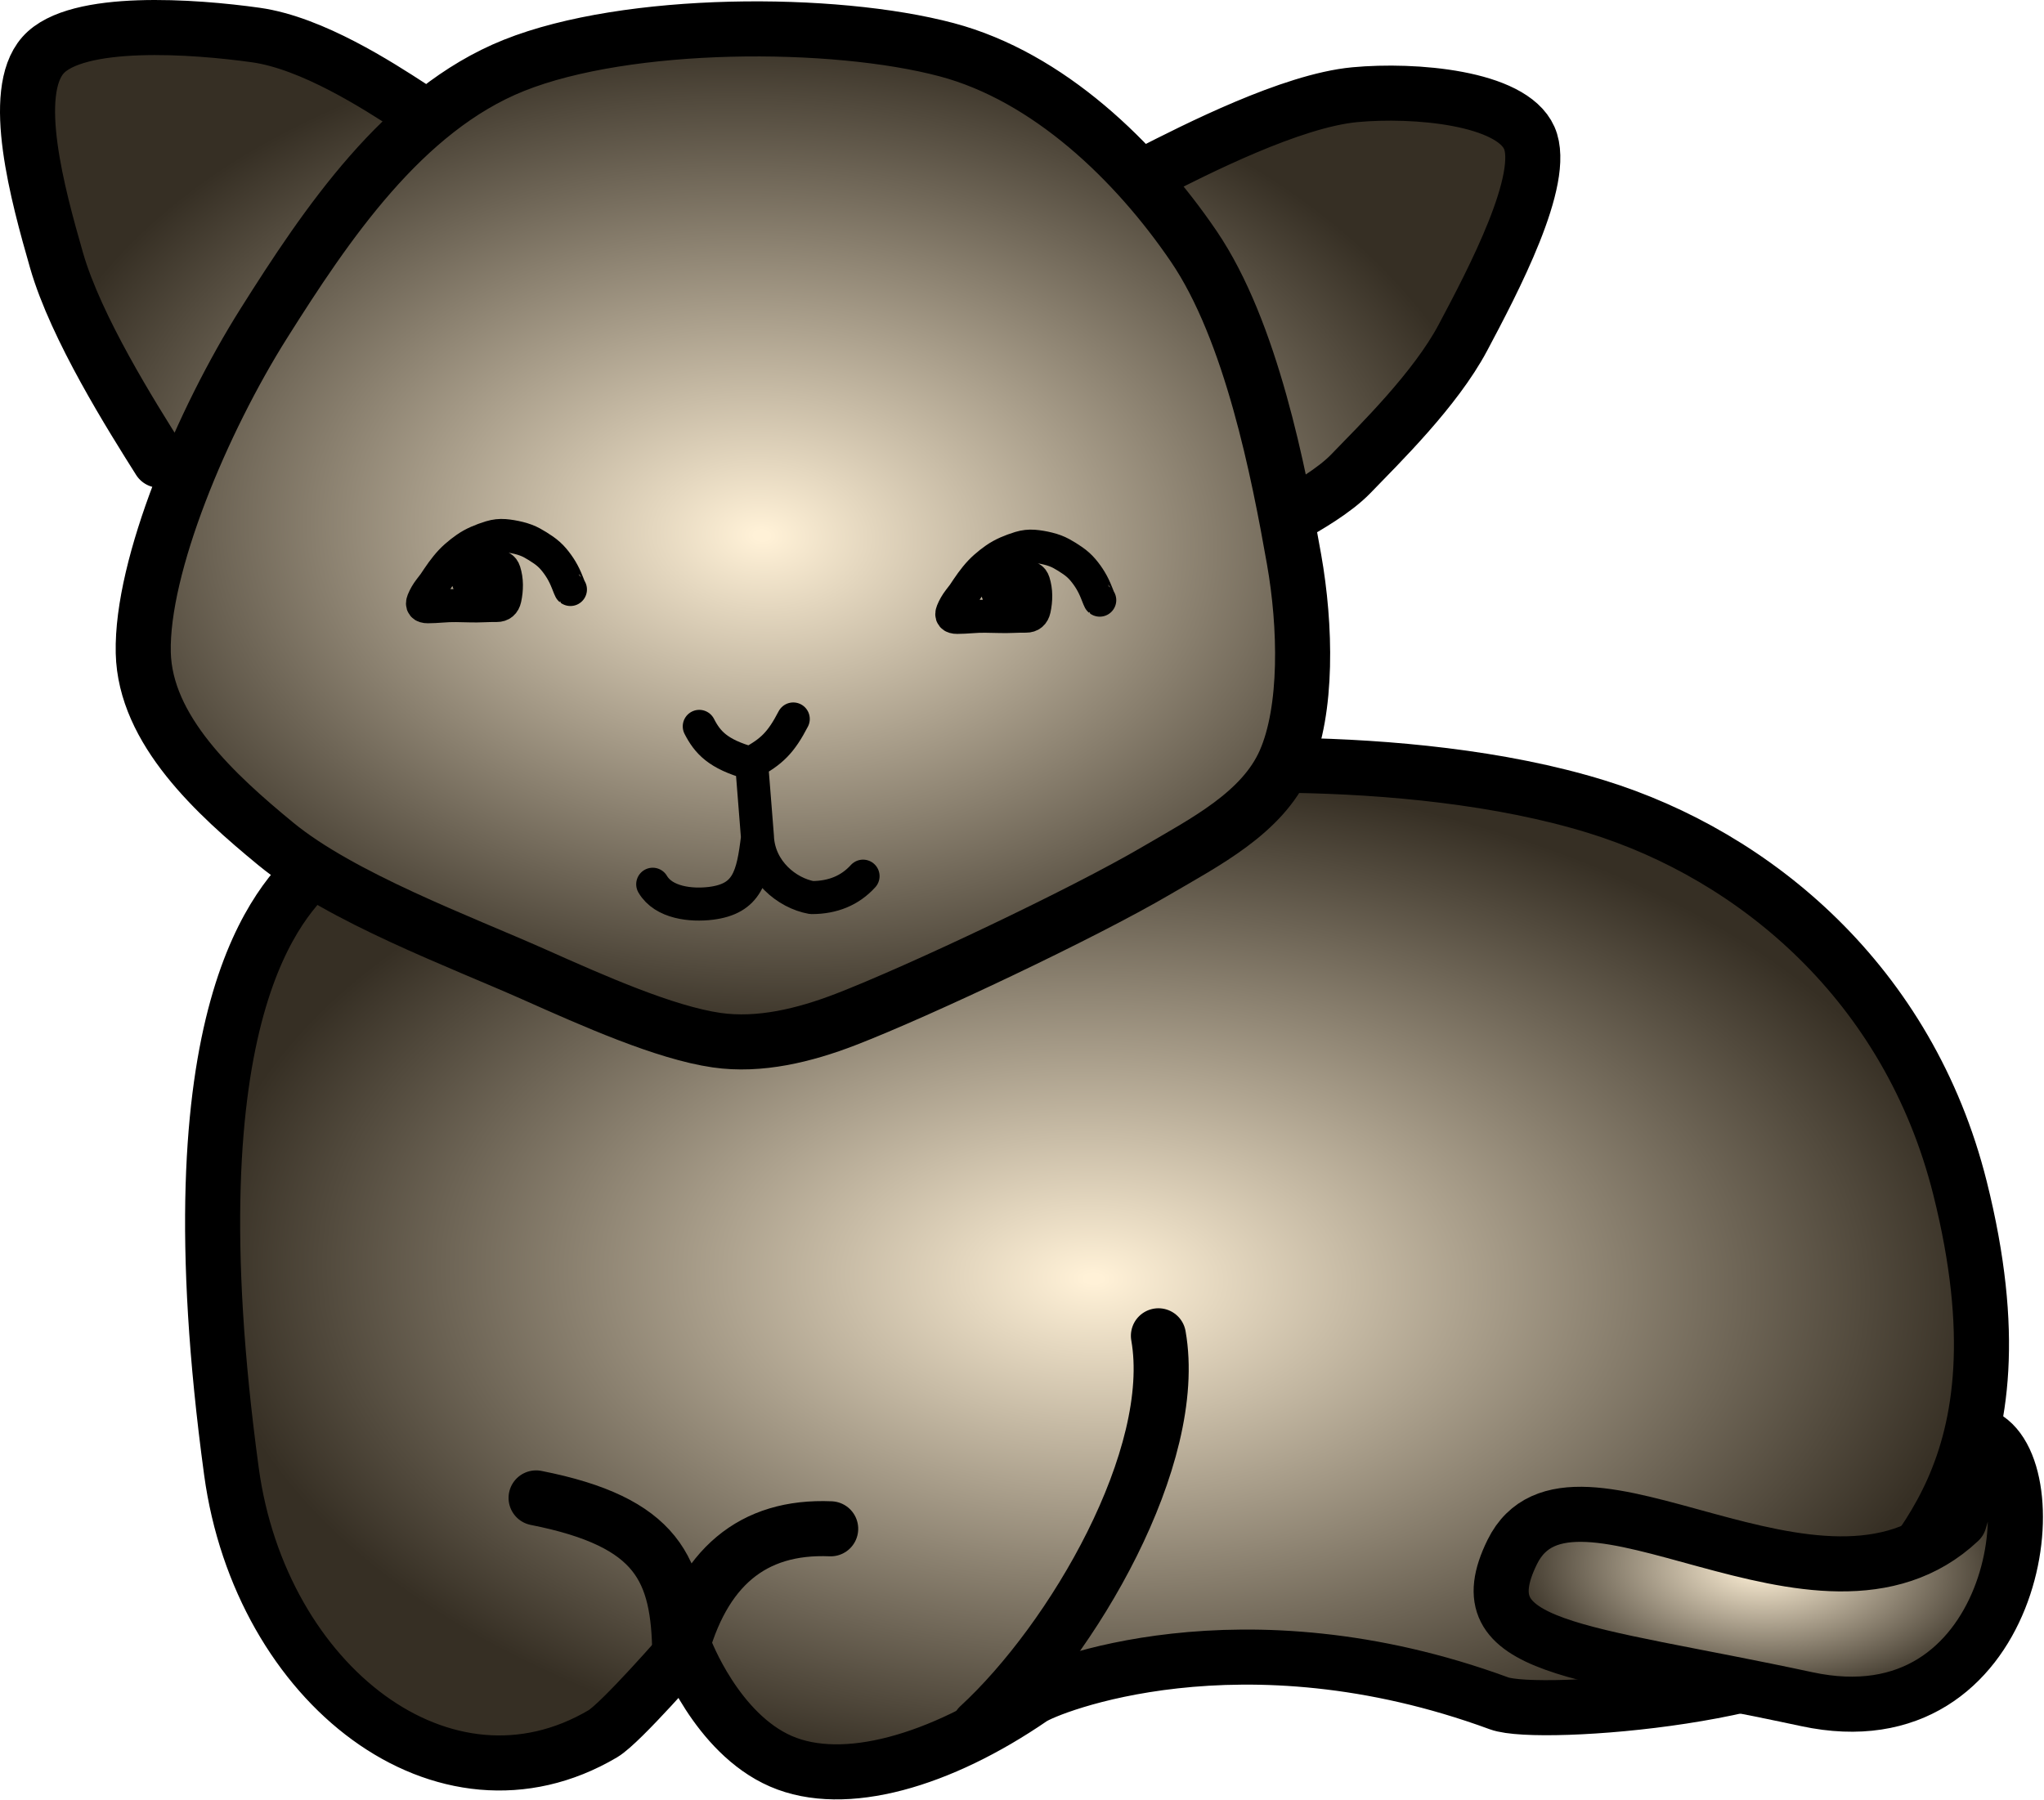
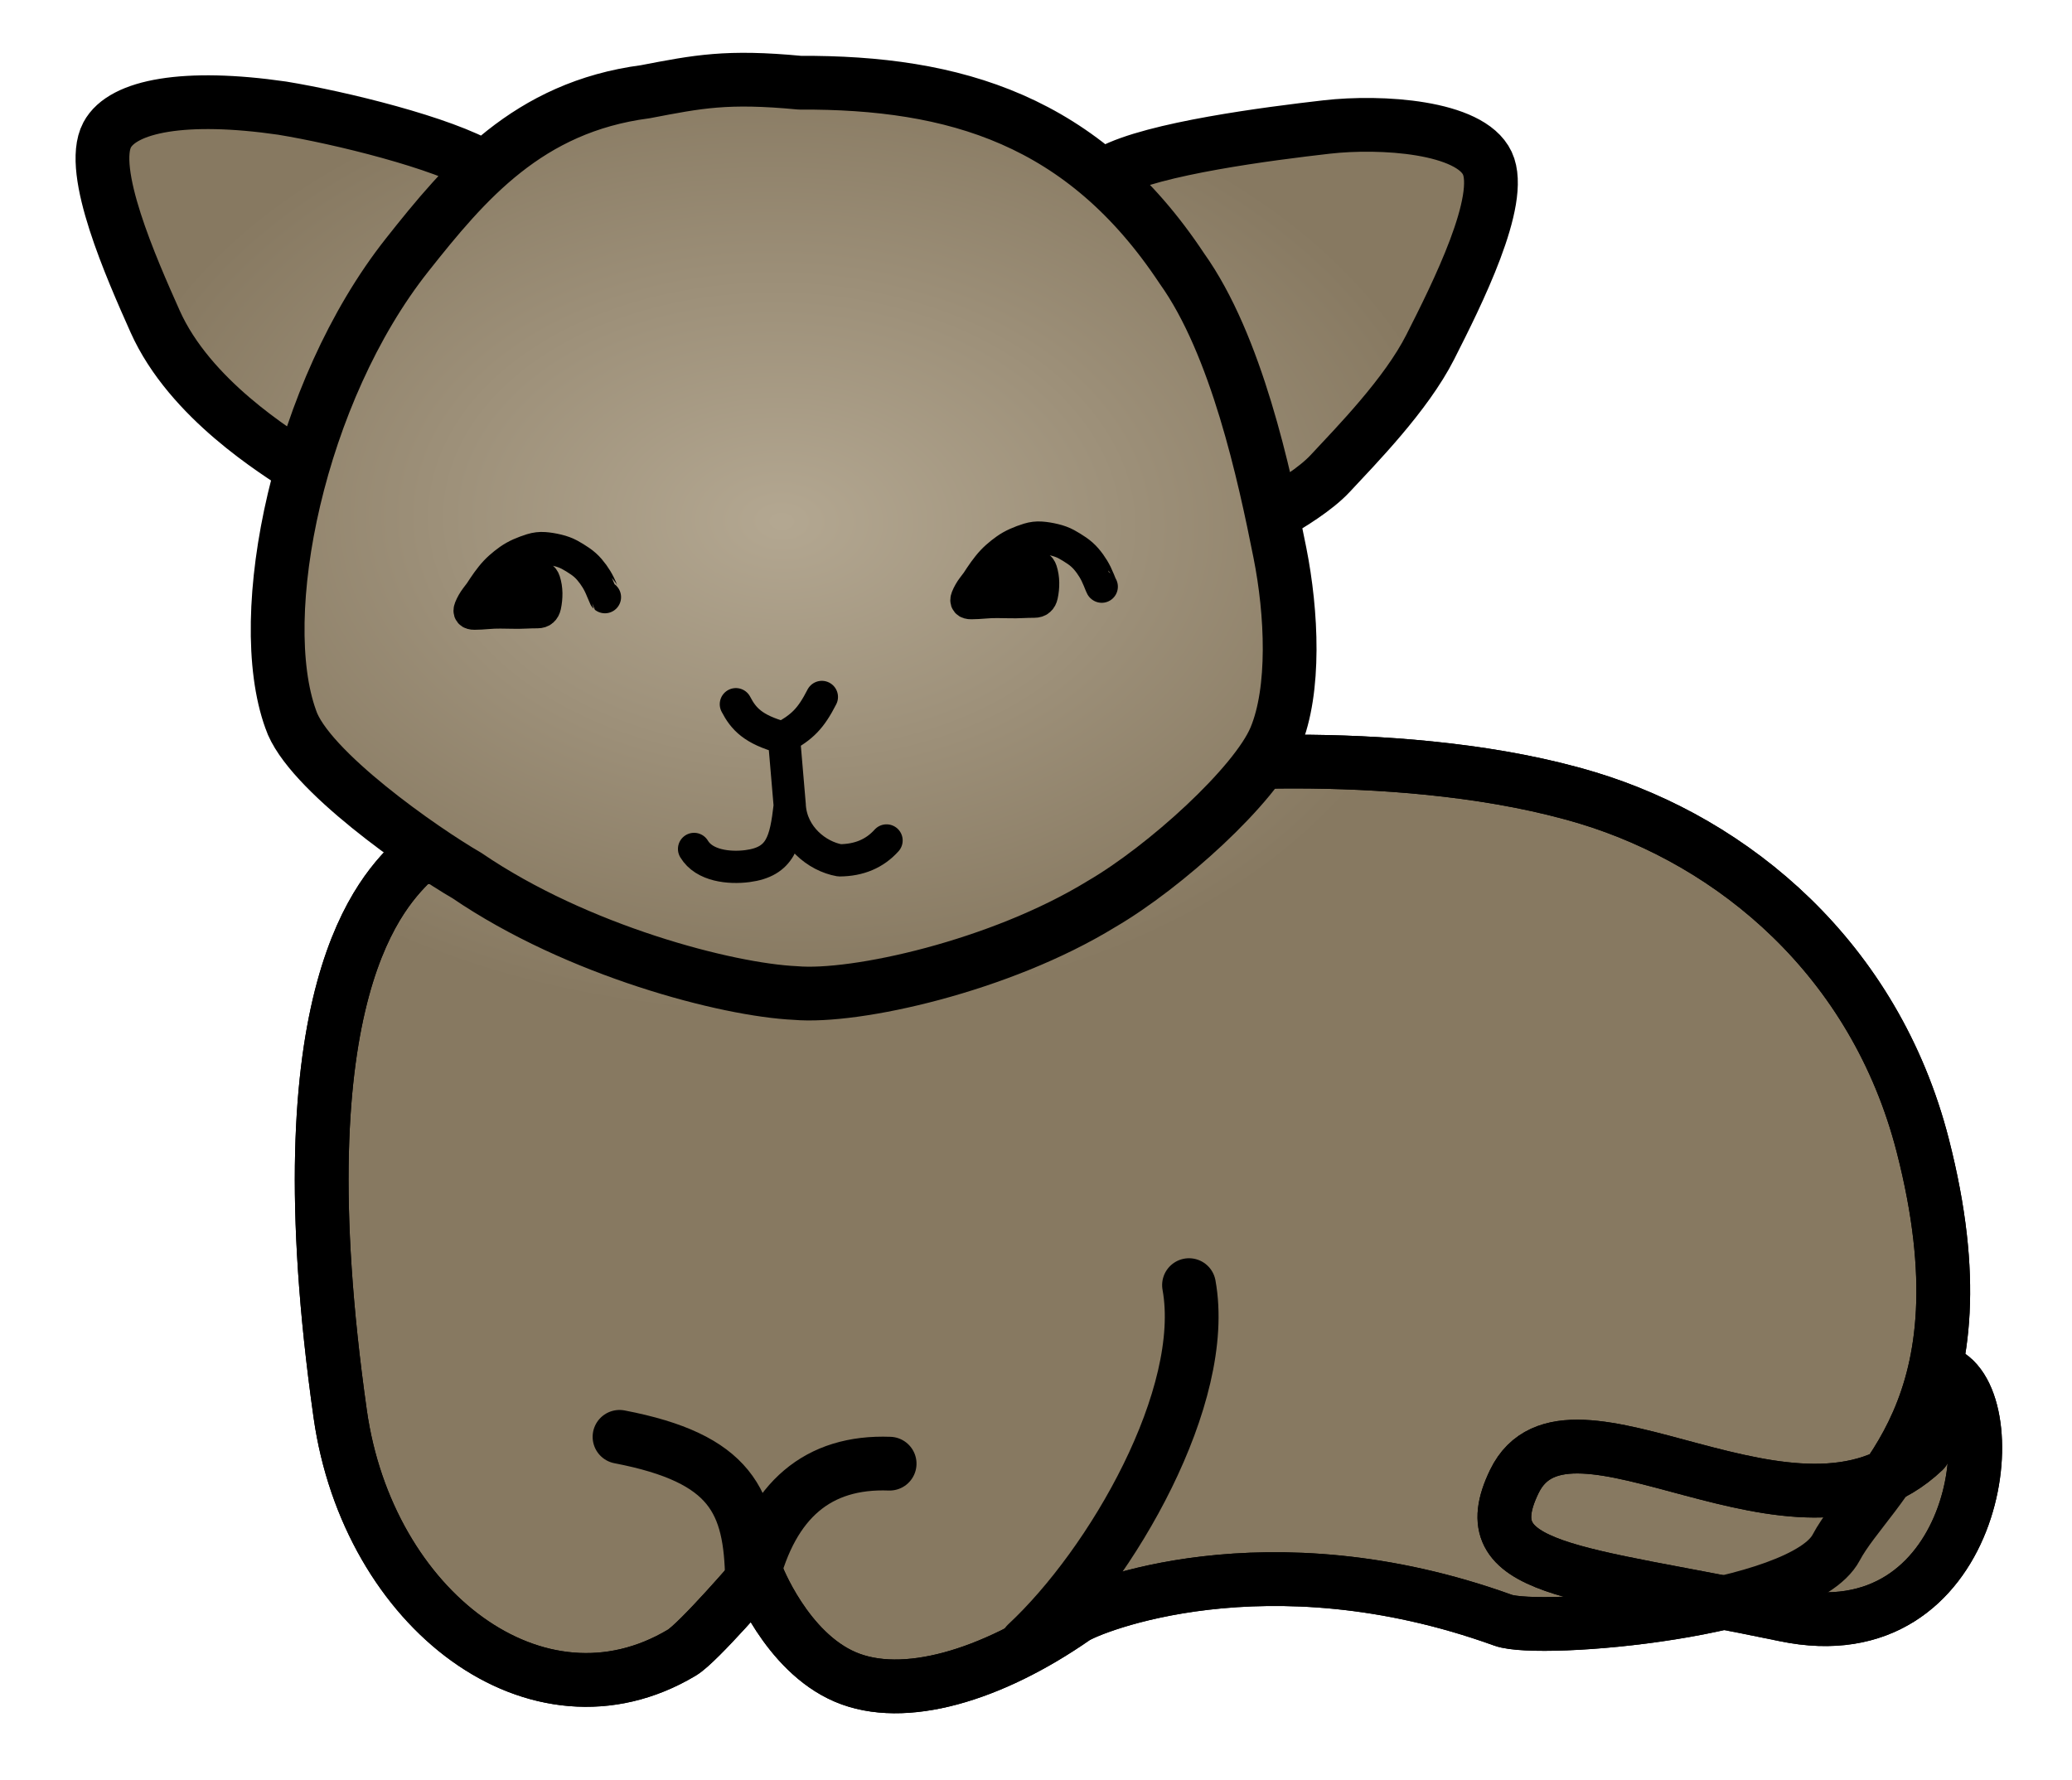
- <svg xmlns="http://www.w3.org/2000/svg" width="100%" height="100%" viewBox="0 0 1912 1684" version="1.1" xml:space="preserve" style="fill-rule:evenodd;clip-rule:evenodd;stroke-linecap:round;stroke-linejoin:round;">
-   <g transform="matrix(1,0,0,1,-70.56886,-31.52716)">
-     <g transform="matrix(2.448294,0.111004,-0.111004,2.448294,-60.03535,-322.7639)">
-       <g transform="matrix(0.999883,-0.015285,0.015285,0.999883,-33.85748,-7.593475)">
-         <path d="M222.31,477.66C208.77,491.2 167.17,533.81 196.49,709.76C210.03,790.95 281.86,843.14 341.2,805.67C347.99,801.38 371.6,772.46 371.6,772.46C371.6,772.46 384.51,804.19 409.49,814.14C434.01,823.91 470.27,812.13 504.41,787.16C510.54,782.68 583.22,750.61 682.77,783.8C698.38,789 807.26,777.12 820.74,750.14C834.14,723.36 883.8,691.81 852.71,581.88C830.82,504.43 770.71,457.41 709.69,440.54C635.49,420.03 536.38,430.45 526.29,433.81L222.31,477.66Z" style="fill:url(#_Radial1);stroke:black;stroke-width:21.02px;" />
-         <path d="M484.66,798.52C519.57,764.41 558.11,693.37 548.6,647.45M425.77,724.85C395.94,724.48 377.23,741.1 369.66,774.7C368.33,742.1 359.88,724.25 313.03,716.44" style="fill:none;stroke:black;stroke-width:21.02px;" />
-         <path d="M856.27,708.89C804.79,760.37 707.4,679.04 686.06,725.91C668.7,764.03 711.69,762.44 800.1,778.68C880.51,793.45 891.14,689.73 864.78,676.55L856.27,708.89Z" style="fill:url(#_Radial2);stroke:black;stroke-width:21.02px;" />
-       </g>
-       <g transform="matrix(1,-0,0,1,0,0.000031)">
-         <path d="M256.84,158.06C215.26,176.93 187.9,222.23 166.04,260.62C144.18,299.02 123.45,355.35 125.69,388.41C127.69,417.94 155.82,441.28 179.49,459.03C205.28,478.37 251.8,493.22 280.38,504.43C303.32,513.43 331.11,524.33 351,526.29C367.52,527.92 384.56,522.87 399.76,516.2C427.23,504.15 488.6,471.65 515.78,453.99C533.74,442.33 555.1,430.23 562.86,410.27C570.71,390.1 568.5,358.08 562.86,332.93C555.58,300.42 542.69,246.61 519.15,215.23C495.61,183.84 460.84,153.15 421.62,144.6C377.91,135.08 299.44,138.72 256.84,158.06ZM500.65,188.32C518.4,178.23 553.9,158.06 578,154.69C600.64,151.53 637.69,153.01 645.25,168.14C652.82,183.28 633.77,223.63 623.4,245.49C613.79,265.75 593.41,287.53 583.04,299.3C576.96,306.2 566.44,312.81 561.18,316.11M128.52,314.76C117.16,298.43 94.43,265.76 85.86,240.36C77.5,215.55 65.11,177.22 77.13,162.31C89.15,147.41 134.44,148.71 157.98,150.94C179.64,153 205.45,168.14 218.36,175.71" style="fill:url(#_Radial3);stroke:black;stroke-width:21.02px;" />
-       </g>
-       <g transform="matrix(0.840044,-0.038087,0.038087,0.840044,552.7355,476.6075)">
-         <path d="M-68.43,-151.6L-68.52,-151.66C-68.58,-151.7 -69.02,-152.76 -69.84,-154.85C-70.66,-156.94 -71.57,-158.82 -72.57,-160.49C-73.57,-162.17 -74.73,-163.78 -76.04,-165.34C-77.36,-166.9 -78.9,-168.29 -80.66,-169.51C-82.42,-170.73 -84.15,-171.81 -85.86,-172.74C-87.56,-173.67 -89.56,-174.43 -91.85,-174.99C-94.15,-175.56 -96.33,-175.92 -98.39,-176.08C-100.45,-176.24 -102.52,-176.01 -104.6,-175.38C-106.68,-174.75 -108.66,-174.02 -110.54,-173.2C-112.42,-172.37 -114.16,-171.4 -115.78,-170.28C-117.39,-169.15 -118.95,-167.93 -120.45,-166.6C-121.95,-165.28 -123.37,-163.77 -124.73,-162.1C-126.08,-160.42 -127.35,-158.69 -128.53,-156.92L-130.31,-154.25L-132.26,-151.71C-133.56,-150.02 -134.57,-148.27 -135.3,-146.46C-136.03,-144.65 -135.33,-143.76 -133.2,-143.78C-131.08,-143.8 -128.93,-143.9 -126.76,-144.07C-124.58,-144.25 -122.43,-144.33 -120.29,-144.3C-118.16,-144.28 -116.08,-144.23 -114.05,-144.18C-112.03,-144.12 -109.99,-144.13 -107.93,-144.22C-105.87,-144.31 -103.85,-144.35 -101.85,-144.34C-99.85,-144.33 -98.62,-145.37 -98.15,-147.47C-97.69,-149.55 -97.47,-151.63 -97.49,-153.71L-114.69,-154.96L-107.62,-158.59C-105.92,-159.67 -104.11,-160.62 -102.21,-161.42C-100.3,-162.23 -99.04,-161.68 -98.43,-159.76C-97.83,-157.85 -97.51,-155.85 -97.49,-153.75L-97.49,-153.71M-308.68,-156.44L-308.77,-156.49C-308.83,-156.53 -309.27,-157.6 -310.09,-159.69C-310.91,-161.78 -311.82,-163.66 -312.82,-165.33C-313.82,-167 -314.98,-168.62 -316.29,-170.18C-317.61,-171.74 -319.15,-173.13 -320.91,-174.35C-322.67,-175.57 -324.4,-176.64 -326.11,-177.58C-327.81,-178.51 -329.81,-179.26 -332.1,-179.83C-334.4,-180.39 -336.58,-180.76 -338.64,-180.92C-340.7,-181.08 -342.77,-180.85 -344.85,-180.22C-346.93,-179.59 -348.91,-178.86 -350.79,-178.03C-352.67,-177.21 -354.41,-176.24 -356.03,-175.11C-357.64,-173.99 -359.2,-172.77 -360.7,-171.44C-362.2,-170.11 -363.62,-168.61 -364.98,-166.93C-366.33,-165.25 -367.6,-163.53 -368.78,-161.75L-370.56,-159.09L-372.51,-156.55C-373.81,-154.86 -374.82,-153.11 -375.55,-151.3C-376.27,-149.49 -375.58,-148.6 -373.45,-148.61C-371.33,-148.63 -369.18,-148.73 -367,-148.91C-364.83,-149.09 -362.68,-149.16 -360.54,-149.14C-358.41,-149.11 -356.33,-149.07 -354.3,-149.01C-352.27,-148.95 -350.23,-148.97 -348.18,-149.06C-346.12,-149.15 -344.1,-149.19 -342.1,-149.18C-340.1,-149.17 -338.87,-150.21 -338.4,-152.3C-337.94,-154.39 -337.72,-156.47 -337.74,-158.55L-354.94,-159.8L-347.87,-163.43C-346.17,-164.51 -344.36,-165.45 -342.45,-166.26C-340.54,-167.07 -339.29,-166.51 -338.68,-164.6C-338.08,-162.69 -337.76,-160.68 -337.74,-158.59L-337.74,-158.55M-250.2,-94.3C-246.48,-87.07 -241.79,-81.72 -227.03,-77.6C-217.28,-82.79 -213.06,-87.03 -207.54,-97.66M-271.33,-22.63C-266.35,-14.16 -253.88,-12.86 -244.95,-13.96C-228.33,-16.03 -225.93,-26.02 -223.77,-43.85L-226.09,-73.14M-223.77,-43.48C-222.75,-28.6 -210.42,-18.6 -199.2,-16.58C-189.53,-16.58 -181.75,-19.82 -175.86,-26.3" style="fill:none;stroke:black;stroke-width:15px;" />
-       </g>
+ <svg xmlns="http://www.w3.org/2000/svg" width="2048" height="1758.89" viewBox="0 0 963.39 827.4" preserveAspectRatio="xMidYMid meet">
+   <defs>
+     <radialGradient gradientUnits="userSpaceOnUse" gradientTransform="matrix(269.8118, -2.245079, 1.507431, 181.1618, 398.4856, 352.9903)" spreadMethod="pad" id="gradient_1" cx="0" cy="0" r="1">
+       <stop offset="0.72%" stop-color="#B3A791" stop-opacity="1" />
+       <stop offset="100%" stop-color="#877961" stop-opacity="1" />
+     </radialGradient>
+     <radialGradient gradientUnits="userSpaceOnUse" gradientTransform="matrix(269.8118, -2.245079, 1.507431, 181.1618, 398.6519, 352.8423)" spreadMethod="pad" id="gradient_2" cx="0" cy="0" r="1">
+       <stop offset="0.72%" stop-color="#B3A791" stop-opacity="1" />
+       <stop offset="100%" stop-color="#877961" stop-opacity="1" />
+     </radialGradient>
+     <radialGradient gradientUnits="userSpaceOnUse" gradientTransform="matrix(269.8118, -2.245079, 1.507431, 181.1618, 397.6641, 352.9706)" spreadMethod="pad" id="gradient_3" cx="0" cy="0" r="1">
+       <stop offset="0.72%" stop-color="#B3A791" stop-opacity="1" />
+       <stop offset="100%" stop-color="#877961" stop-opacity="1" />
+     </radialGradient>
+   </defs>
+   <g transform="matrix(1.187818, 0.05715672, -0.05715672, 1.187818, -68.28705, -167.4631)">
+     <g transform="matrix(0.9998826, -0.01528546, 0.01528546, 0.9998826, -33.85748, -7.593475)">
+       <path d="M269.24,477.16 C256.63,489.98 217.91,530.3 246.82,695.24 C260.15,771.35 327.99,819.78 383.4,784.14 C389.75,780.06 411.68,752.73 411.68,752.73 C411.68,752.73 424.05,782.42 447.58,791.56 C470.67,800.54 504.62,789.2 536.47,765.49 C542.19,761.24 610.16,730.57 703.87,760.94 C718.57,765.71 820.68,753.7 833.13,728.27 C845.49,703.03 891.86,673.02 861.82,570.07 C840.66,497.54 783.87,453.87 726.46,438.51 C656.65,419.84 563.7,430.39 554.24,433.63 L269.24,477.16 Z L269.24,477.16 Z" fill-rule="evenodd" style="fill:url(#gradient_1);stroke:#000000;stroke-linecap:round;stroke-linejoin:round;stroke-width:21.02;" />
+       <path transform="matrix(0.8405282, -0.02524223, 0.02524223, 0.8405282, 751.1705, 521.0259)" d="M-135.55,275.67 L-135.7,275.65 Q-135.84,275.62 -130.58,272.8 L-125.32,269.98 L-120.85,267.52 Q-116.38,265.06 -111.94,262.32 Q-107.51,259.58 -102.09,255.81 Q-96.68,252.04 -92.92,247.67 Q-89.16,243.31 -85.91,238.21 Q-82.67,233.12 -80.03,228.08 L-77.39,223.04 L-74.97,218.58 Q-72.55,214.11 -68.43,216.86 Q-64.32,219.6 -65.53,224.54 Q-66.74,229.48 -68.53,234.11 Q-70.32,238.74 -72.6,243.03 Q-74.88,247.33 -76.48,252.98 Q-78.09,258.63 -78.68,263.71 Q-79.28,268.8 -79.34,274.01 L-76.05,288.03 L-135.55,275.67 ZM-214.56,276.16 L-213.98,275.23 L-207.29,265.89 L-204.21,262.02 Q-201.14,258.15 -198.37,253.32 L-195.59,248.5 L-190.49,238.62 L-187.75,233.56 Q-185.02,228.49 -181.75,223.81 Q-178.47,219.14 -177,214.53 Q-175.53,209.93 -172.29,205.9 Q-169.05,201.86 -163.96,204.65 Q-158.87,207.43 -160.88,212.51 Q-162.9,217.59 -165.29,221.96 L-167.67,226.33 L-170.33,231.63 Q-172.99,236.94 -174.94,242.73 L-176.89,248.52 L-180.49,257.58 L-182.14,262.58 L-180.48,273.73 L-214.56,276.16 ZM-171.74,149.79 L-171.88,149.85 Q-172.01,149.91 -175.4,154.76 Q-178.8,159.62 -182.31,163.97 L-185.81,168.32 L-188.81,172.06 Q-191.81,175.8 -192.61,181.31 Q-193.4,186.82 -192.64,192.07 Q-191.88,197.33 -187.23,198.57 Q-182.58,199.81 -179.09,196.21 L-175.6,192.61 L-171.82,188.94 Q-168.04,185.27 -164.37,181.29 L-160.7,177.32 L-157.18,173.56 Q-153.65,169.81 -150.99,165.76 Q-148.34,161.72 -146.74,157.05 Q-145.15,152.37 -144.8,147.52 Q-144.45,142.67 -146.92,138.42 Q-149.39,134.16 -152.81,130.33 Q-156.23,126.5 -159.58,130.49 Q-162.93,134.47 -165.32,139.06 L-167.7,143.64 L-170.16,147.9 L-174.99,158.24M-119.88,181.36 Q-123.52,184.51 -125.35,189.13 Q-127.17,193.74 -129.78,198.08 L-132.39,202.41 L-135.11,206.69 Q-137.84,210.98 -139.97,215.69 Q-142.1,220.39 -145.38,224.02 Q-148.66,227.65 -151.44,231.62 Q-154.22,235.59 -153.57,240.62 Q-152.92,245.64 -149.05,249.2 Q-145.17,252.76 -140.35,251.25 Q-135.52,249.73 -130.43,246.04 Q-125.33,242.34 -120.98,238.12 Q-116.63,233.89 -112.93,230.69 Q-109.23,227.5 -105.34,224.66 Q-101.44,221.83 -97.53,218.71 Q-93.63,215.58 -92.18,210.76 Q-90.73,205.94 -92.04,200.64 L-93.36,195.34 L-94.65,190.31 Q-95.95,185.28 -98.55,180.36 Q-101.14,175.43 -105.86,174.49 L-119.88,181.36 ZM-125.35,52.84 L-125.5,52.86 Q-125.64,52.89 -128.55,57.32 Q-131.46,61.75 -132.97,67.34 L-134.49,72.93 L-135.43,77.97 Q-136.38,83.01 -136.68,88.95 L-136.98,94.9 L-137.31,99.77 Q-137.63,104.65 -135.43,110.06 Q-133.23,115.47 -130.05,119.69 L-126.88,123.92 L-123.84,127.94 Q-120.79,131.95 -120.02,137.07 Q-119.25,142.19 -115.56,137.88 Q-111.87,133.56 -111.86,127.63 L-111.84,121.7 L-112.25,111.16 L-111.93,100.32 L-112.07,94.93 Q-112.21,89.55 -113.06,84.14 Q-113.91,78.73 -113.66,73.6 L-113.41,68.47 L-112.7,63.68 Q-112,58.89 -114.27,54.66 L-125.35,52.84 ZM-40.89,149.21 C-41.12,149.23 -43.08,149.8 -46.07,150.88 Q-50.57,152.48 -52.08,157.36 Q-53.58,162.23 -54.62,168.02 Q-55.66,173.81 -57.97,179.32 L-60.29,184.83 L-62.19,189.79 Q-64.1,194.75 -64.52,199.92 Q-64.94,205.09 -60.25,201.92 Q-55.57,198.75 -52.36,194.07 Q-49.15,189.39 -45.53,185.93 Q-41.92,182.47 -38.71,178.83 Q-35.51,175.2 -32.95,170.94 Q-30.38,166.69 -30.07,160.98 Q-29.75,155.28 -30.84,150.3 Q-31.93,145.32 -36.68,145.55 L-40.89,149.21 ZM-90.59,71.56 Q-92.43,76.39 -93.24,81.72 Q-94.05,87.04 -92.67,93.72 Q-91.29,100.4 -87.61,104.49 L-83.93,108.58 L-80.2,112.58 Q-76.47,116.58 -75.32,121.84 L-74.17,127.1 L-73.16,132.64 Q-72.15,138.18 -67.82,140.45 Q-63.49,142.71 -60.69,138.15 Q-57.89,133.59 -56.57,128.71 Q-55.25,123.84 -55.12,118.65 Q-55,113.46 -55.54,108.39 L-56.09,103.31 L-56.88,92.41 L-57.7,87.07 Q-58.51,81.72 -62,77.03 Q-65.5,72.34 -68.22,68.06 C-71.84,62.36 -86.01,59.51 -90.59,71.56 ZM-42.98,49.79 Q-46.61,53.23 -46.3,58.46 Q-45.98,63.7 -43.31,68.63 Q-40.64,73.57 -37.14,77.59 Q-33.63,81.62 -30.71,86.18 Q-27.78,90.75 -25.62,95.18 Q-23.45,99.6 -19.92,104.58 L-16.4,109.56 L-13.65,113.82 Q-10.9,118.08 -8.94,122.78 Q-6.97,127.47 -7.4,133.16 Q-7.83,138.86 -6.54,143.89 Q-5.26,148.92 -0.95,151.88 Q3.36,154.84 6.34,150.27 Q9.33,145.7 11.03,140.57 Q12.72,135.44 12.04,130.2 Q11.35,124.96 9.86,119.5 Q8.38,114.05 8.66,109.04 L8.93,104.03 L9.09,99.22 Q9.24,94.41 5.02,90.87 Q0.8,87.32 -1.09,81.87 L-2.99,76.42 L-4.35,71.05 Q-5.71,65.68 -7.67,61.09 Q-9.63,56.5 -12.47,52.46 Q-15.3,48.42 -19.49,45.56 Q-23.68,42.71 -28.56,43.46 L-38.15,48.02 L-42.98,49.79 ZM35.14,83.92 L35.01,83.88 Q34.87,83.85 30.64,86.1 Q26.41,88.35 26.34,94.18 Q26.26,100.02 27.72,104.89 Q29.17,109.76 32.44,113.51 Q35.71,117.26 35.31,122.19 L34.92,127.13 L34.71,132.12 Q34.51,137.11 33.53,141.97 L32.55,146.82 L31.37,157.77 L31.01,162.94 Q30.65,168.1 31.69,173.02 Q32.73,177.95 37.85,175.96 Q42.98,173.97 47.09,170.68 Q51.2,167.39 52.01,162.4 Q52.82,157.4 53.13,151.77 L53.44,146.14 L54.71,134.73 L55.64,129.29 Q56.56,123.85 56.57,118.75 Q56.58,113.65 55.85,108.69 Q55.13,103.72 53.05,99.15 Q50.96,94.58 49.31,89.55 Q47.66,84.52 42.53,85.04 L35.14,83.92 ZM118.01,124.09 Q117.29,119.12 112.85,120.91 Q108.41,122.7 106.01,128.42 Q103.61,134.14 102.37,139.27 L101.13,144.4 L98.08,154.77 L97.04,159.76 Q95.99,164.76 93.87,169.97 Q91.75,175.18 90.58,180.36 Q89.42,185.54 93.85,188.29 Q98.28,191.05 102.52,188.19 Q106.76,185.32 109.84,180.72 Q112.92,176.12 115,171.57 L117.08,167.03 L119.26,162.37 Q121.44,157.72 120.86,152.66 L120.28,147.61 L119.63,142.81 L117.43,129.45 L118.01,124.09 ZM88.83,9.29 L88.43,9.69 Q88.03,10.1 85.02,6.35 Q82,2.6 77.98,6.78 Q73.96,10.97 73.39,16.39 Q72.81,21.82 73.88,27.31 L74.95,32.81 L75.78,37.87 Q76.62,42.93 76.75,47.73 L76.89,52.54 L76.7,57.68 Q76.51,62.82 75.84,67.59 L75.16,72.36 L74.25,83.79 L72.59,94.76 L71.45,100.71 Q70.3,106.67 73.86,110.18 Q77.42,113.69 79.11,118.31 Q80.79,122.92 82.68,117.89 L84.58,112.85 L88.7,101.33 L92.73,91.48 L95.2,86.45 Q97.66,81.43 98.68,75.96 L99.69,70.5 L100.65,60.24 L101.36,54.81 Q102.07,49.39 101.97,44.36 L101.87,39.33 L102.18,34.12 Q102.49,28.9 100.63,23.8 Q98.77,18.7 96.58,14.16 L85.44,5.35M-113.02,-105.06 L-113.07,-105.17 Q-113.12,-105.28 -112.82,-99.59 Q-112.52,-93.89 -113.94,-87.92 Q-115.37,-81.95 -117.61,-76.39 L-119.86,-70.83 L-122.35,-65.69 Q-124.84,-60.54 -124.54,-55.76 Q-124.23,-50.99 -119.99,-53.43 Q-115.75,-55.88 -112.57,-60.68 Q-109.39,-65.47 -106.06,-68.99 Q-102.74,-72.52 -98.85,-75.38 Q-94.97,-78.23 -91.43,-81.8 Q-87.88,-85.36 -83.62,-87.96 Q-79.36,-90.55 -80.18,-95.26 L-87.51,-103.8M-15.24,-42.01 L-16.88,-36.75 Q-18.51,-31.48 -17.2,-26.72 Q-15.9,-21.95 -13.15,-16.93 L-10.41,-11.91 L-5.37,-0.73 L-1.96,8.65 L-0.13,14.18 Q1.7,19.7 0.53,25.57 Q-0.63,31.45 -2.03,36.1 Q-3.43,40.76 -2.78,46.04 Q-2.13,51.32 0.1,55.57 Q2.33,59.82 8.13,59.46 Q13.93,59.1 18.7,59.46 Q23.47,59.82 28.45,58.56 Q33.44,57.3 35.52,51.81 Q37.59,46.33 38.56,41.63 Q39.52,36.93 41.25,32.3 Q42.99,27.68 43.72,22.52 Q44.45,17.36 43.32,12.32 Q42.19,7.27 39.73,3.19 Q37.27,-0.89 35.44,-5.43 Q33.6,-9.96 34.05,-15.32 Q34.5,-20.68 32.08,-26.01 Q29.66,-31.33 26.29,-35.13 Q22.91,-38.92 18.87,-42.2 Q14.82,-45.47 9.87,-46.94 Q4.93,-48.4 -0.43,-49.87 C-8.99,-48.27 -13.93,-45.65 -15.24,-42.01 ZM-96.79,-56.02 L-97.22,-56.05 Q-97.66,-56.08 -101.57,-50.91 Q-105.48,-45.74 -107.29,-39.33 Q-109.09,-32.92 -108.94,-27.27 Q-108.78,-21.63 -106.83,-15.67 Q-104.87,-9.71 -102.37,-5.02 Q-99.87,-0.32 -100.18,5.82 Q-100.49,11.97 -101.74,18.92 L-102.98,25.86 L-104.22,32.07 Q-105.46,38.27 -101.13,41.06 Q-96.8,43.86 -93.68,40.01 L-90.57,36.16 L-87.16,32.33 Q-83.75,28.5 -78.58,27.47 Q-73.42,26.44 -67.86,24.38 Q-62.3,22.32 -58.97,17.97 Q-55.64,13.62 -54.1,8.86 L-52.56,4.09 L-51.05,-0.6 Q-49.55,-5.3 -49.6,-10.62 Q-49.66,-15.94 -50.42,-20.7 Q-51.19,-25.46 -53,-30.16 Q-54.81,-34.86 -58.33,-38.41 L-61.85,-41.95 L-65.45,-45.84 Q-69.05,-49.73 -72.1,-53.75 Q-75.15,-57.76 -80.16,-58.57 Q-85.16,-59.37 -89.87,-58.4 L-95.08,-56.83M-182.7,-94.77 C-183.6,-94.6 -203.2,-104.42 -210.45,-97.03 C-209.94,-93.77 -190.41,-50.98 -189.85,-47.07 L-185.67,0.82 C-185.11,6.63 -191.98,37.62 -195.81,52.68 L-197.78,62.16 C-209.23,88.81 -192.57,96.54 -179.15,76.23 L-177.48,71.5 C-173.46,61.91 -164.59,37.21 -162.22,29.63 C-160.31,23.68 -157.97,14.28 -157.28,11.06 C-156.78,7.95 -167.21,-36.11 -166.87,-42.37 L-166.62,-47.07 C-166.47,-63.78 -165.81,-90.69 -168.01,-92.59 C-171.59,-95.67 -179.17,-97.23 -184.15,-97.25 L-182.7,-94.77 ZM-269.49,-84.69 C-269.48,-83.5 -262.44,-62.04 -259.57,-54.66 C-258.13,-50.97 -247.89,-22.93 -247.08,-21.09 C-245.16,-16.7 -249.86,-2.88 -249.81,1.09 C-252.96,3.27 -246.68,23.12 -241.52,26.48 C-240.7,33.07 -236.84,46.95 -235.7,50.43 C-231.16,64.34 -209.57,46.93 -213.78,15.27 C-214.31,11.31 -212.62,-29.01 -212.79,-33.16 L-213.05,-39.4 C-215.19,-70.13 -227.34,-98.36 -247.61,-96.66 C-253.89,-96.13 -270.92,-90.97 -274.05,-89.87 L-269.49,-84.69 ZM-333.19,317.75 C-331.78,314.39 -334.55,297.42 -334.92,293.34 L-335.47,287.21 C-336.4,279.63 -339.55,253.5 -336.29,252.7 C-328.91,250.88 -311.12,277.06 -307.82,283.4 C-302.02,294.54 -283.83,290.76 -270.9,282.86 C-261.89,277.35 -273.19,256.64 -278.7,250.39 L-282.72,246.14 C-293.46,234.78 -290.38,207.47 -279.75,217.88 C-277.09,220.48 -263.04,238.23 -261.76,239.75 C-259.56,242.55 -253.33,248.56 -249.65,249.39 C-240.88,251.38 -225.81,225.47 -223.11,218.67 C-218.28,206.52 -231.85,190.92 -245.82,182.59 C-253.37,178.08 -335.32,172.11 -344.09,162.43 C-352.22,144.89 -298.85,126.93 -292.64,128.94 C-276.5,134.14 -222.15,160.22 -217.18,160.37 C-202.27,160.82 -208.91,187.34 -215.83,199.92 C-217.17,202.35 -222.35,217.65 -223.57,221.09 C-224.8,224.54 -229.05,233.04 -230.88,236.43 L-233.59,242.03 C-235.85,246.69 -260.37,270.83 -266.15,276.64M-600.33,184.85 C-602.12,181.76 -604.61,184.61 -600.56,186.58 C-596.52,188.55 -585.94,189.63 -577.25,191.1 C-568.57,192.57 -561.76,194.41 -553.8,193.33 C-545.83,192.25 -536.7,188.25 -529.78,189.56 C-522.85,190.87 -518.14,197.48 -522.11,205.35 C-526.08,213.21 -538.72,222.32 -548.54,227.72 C-558.37,233.12 -565.38,234.8 -572.79,234.84 C-580.2,234.88 -588.02,233.29 -586.58,241.18 C-585.13,249.06 -574.43,266.43 -564.78,271.83 C-555.13,277.23 -546.54,270.66 -538.16,264.77 C-529.78,258.88 -521.62,253.68 -517.68,248.2 C-513.74,242.71 -514.02,236.96 -508.6,233.3 C-503.17,229.64 -492.03,228.08 -486.09,231.67 C-480.15,235.25 -479.4,243.99 -481.12,251.74 C-482.85,259.5 -487.04,266.28 -493.14,272.85 C-499.25,279.43 -507.28,285.8 -517.47,289.68 C-527.67,293.56 -540.03,294.94 -536.49,301 C-532.96,307.07 -513.52,317.81 -501.61,315.5 C-489.69,313.19 -485.28,297.83 -478.91,286.66 C-472.53,275.48 -464.19,268.49 -459.96,260.24 C-455.73,252 -455.62,242.49 -451.45,243.38 C-447.27,244.26 -439.03,255.53 -438.93,265.76 C-438.83,275.99 -446.86,285.19 -452.95,290.96 C-459.04,296.73 -463.2,299.08 -462.77,304.69 C-462.34,310.3 -457.33,319.18 -473.94,320.41 C-490.55,321.63 -528.79,315.21 -552.78,294.86 C-576.78,274.51 -586.55,240.24 -591.98,218.59 C-597.42,196.95 -598.53,187.93 -600.33,184.85 ZM-610.08,126.07 Q-586.28,111.92 -562.71,116.9 C-539.13,121.87 -520.49,137.98 -507.2,138.08 C-493.91,138.18 -468.55,127.61 -467.05,109.7 C-465.55,91.8 -452.28,63.74 -483.3,63.39 C-505.88,70.2 -530.63,39.53 -566.46,49.14 C-599.5,57.72 -604.41,83.49 -613.25,92.67 L-610.08,126.07 ZM-610.53,19.95 C-602.1,31.47 -571.98,24.07 -544.26,27.61 C-516.54,31.16 -491.22,45.65 -479.87,42.99 C-468.52,40.33 -471.15,20.51 -488.45,5.98 C-505.75,-8.55 -537.73,-17.8 -559.31,-25.08 C-580.89,-32.37 -592.06,-37.69 -603.29,-42.96 C-605.71,-21.99 -618.97,8.44 -610.53,19.95 ZM-213.49,139.85 C-227.31,133.63 -264.19,109.32 -292.21,105.31 C-320.22,101.31 -339.35,117.6 -352.26,112.86 C-376.85,103.82 -387.83,71.84 -381.39,57.41 C-360.32,36.46 -345.04,48.62 -307.31,55.92 C-269.79,68.8 -225.54,82.89 -206.62,131.37 C-208.91,134.2 -199.67,146.07 -213.49,139.85 ZM-238.41,-5.72 C-251.43,-12.11 -287.46,-10.6 -308.62,-9.16 C-329.77,-7.73 -336.03,-6.38 -333.02,2.83 C-330,12.03 -317.71,29.08 -299.6,34.12 C-281.49,39.16 -257.57,32.19 -233.88,25.3 C-235.39,14.96 -225.39,0.66 -238.41,-5.72 Z" fill-rule="evenodd" style="fill:#ffffff00;" />
+       <path d="M866.15,689.27 C818.23,738 726.17,662.42 706.51,706.58 C690.51,742.5 730.85,740.67 813.97,755.22 C889.57,768.46 898.74,671.01 873.89,658.85 L866.15,689.27 L866.15,689.27 Z" fill-rule="evenodd" style="fill:url(#gradient_2);stroke:#000000;stroke-linecap:round;stroke-linejoin:round;stroke-width:21.02;" />
+       <path transform="matrix(0.7058506, -0.04243362, 0.04243362, 0.7058506, 755.0257, 560.2475)" d="M147.74,205.07 L147.5,205.26 Q147.25,205.46 143.18,208.14 Q139.12,210.81 139.93,216.46 Q140.74,222.1 143.72,226.86 Q146.69,231.62 150.07,228.19 Q153.45,224.75 155.32,220.13 Q157.18,215.51 156.35,210.71 L151.64,197.24M115.92,227.76 L115.52,227.84 Q115.12,227.92 115.38,234.05 Q115.64,240.19 117.48,245.6 Q119.33,251.02 121.82,255.7 Q124.31,260.38 128.63,263.67 Q132.96,266.95 134.76,262.12 Q136.55,257.28 135.94,251.94 Q135.32,246.6 133,241.52 Q130.68,236.43 127.82,232.02 Q124.96,227.61 120.28,228.85 L115.05,230.77 L115.92,227.76 ZM82.56,231.38 L82.45,231.44 Q82.34,231.5 78.95,234.88 Q75.56,238.25 74.86,243.59 Q74.16,248.93 75.23,255.76 L76.3,262.58 L77.5,268.8 Q78.71,275.03 80.35,280.1 Q81.99,285.18 84.87,280.79 Q87.76,276.39 89.69,270.33 Q91.63,264.28 92.64,259.33 L93.64,254.37 L94.56,248.84 Q95.47,243.3 94.64,238.41 Q93.81,233.52 88.96,232.8 L83.4,232.52M36.08,220.51 L35.59,220.74 Q35.11,220.96 33.27,226.22 Q31.44,231.49 30.65,237.12 Q29.86,242.75 30.27,249.9 L30.68,257.04 L31.03,262.16 Q31.38,267.29 35.74,264.83 Q40.1,262.37 41.14,256.7 L42.18,251.03 L43.11,246.15 Q44.04,241.27 45.69,236.69 Q47.33,232.11 45.44,227.7 L42.37,222.07M-8.08,220.1 L-8.2,220.17 Q-8.33,220.25 -9.09,226.03 Q-9.86,231.81 -9.29,237.44 L-8.72,243.07 L-7.83,247.78 Q-6.94,252.48 -5.57,257.09 Q-4.21,261.69 -0.94,258.05 Q2.33,254.4 1.71,248.32 L1.09,242.24 L1.04,236.49 Q0.99,230.74 2.09,226.03 Q3.18,221.32 -0.49,218.17 L-8.6,217.01" fill-rule="evenodd" style="fill:#ffffff00;" />
+       <path transform="matrix(0.8405282, -0.02524223, 0.02524223, 0.8405282, 745.5752, 519.1957)" d="M-129.35,-112.15 Q-147.13,173.44 -141.88,169.26 C-136.64,165.08 -80.84,-106.12 -80.82,-104.67 L-129.35,-112.15 ZM-21.01,-100.02 Q-71.36,154.81 -70.54,157.88 L32.88,-81.94 L-21.01,-100.02 ZM75,-40.65 L-12.67,157.22 L101.05,-9.44 L75,-40.65 ZM-606.37,7.32 L-473.13,44.11 L-614.84,73.5 L-606.37,7.32 ZM-604.71,127.38 L-481.18,135.02 L-599.6,206.69 L-604.71,127.38 ZM-568.6,256 L-499.9,217.66 L-524.6,302.29 L-568.6,256 ZM-299.12,300.67 L-319.66,222.89 L-248.41,274.33 L-299.12,300.67 ZM-230,232.75 L-292.9,180.46 L-206.59,194.97 L-230,232.75 ZM-203.49,161.1 L-329.1,104.26 L-202.21,119.32 L-203.49,161.1 ZM-2.96,250.36 L21.15,217.46 L32.22,267.11 L-2.96,250.36 ZM87.12,273.25 L101.76,219.34 L121.86,269.62 L87.12,273.25 Z" fill-rule="evenodd" style="fill:#ffffff00;" />
+       <path d="M518.01,776.31 C550.52,744.02 586.14,677.03 576.86,634M462.16,707.62 C434.15,707.5 416.73,723.25 409.88,754.85 C408.38,724.25 400.3,707.57 356.26,700.6" fill-rule="evenodd" style="fill:none;stroke:#000000;stroke-linecap:round;stroke-linejoin:round;stroke-width:21.02;" />
+       <path d="M269.24,477.16 C256.63,489.98 217.91,530.3 246.82,695.24 C260.15,771.35 327.99,819.78 383.4,784.14 C389.75,780.06 411.68,752.73 411.68,752.73 C411.68,752.73 424.05,782.42 447.58,791.56 C470.67,800.54 504.62,789.2 536.47,765.49 C542.19,761.24 610.16,730.57 703.87,760.94 C718.57,765.71 820.68,753.7 833.13,728.27 C845.49,703.03 891.86,673.02 861.82,570.07 C840.66,497.54 783.87,453.87 726.46,438.51 C656.65,419.84 563.7,430.39 554.24,433.63 L269.24,477.16 Z L269.24,477.16 Z" fill-rule="evenodd" style="fill:none;stroke:#000000;stroke-linecap:round;stroke-linejoin:round;stroke-width:21.02;" />
+       <path d="M866.15,689.27 C818.23,738 726.17,662.42 706.51,706.58 C690.51,742.5 730.85,740.67 813.97,755.22 C889.57,768.46 898.74,671.01 873.89,658.85 L866.15,689.27 L866.15,689.27 Z" fill-rule="evenodd" style="fill:none;stroke:#000000;stroke-linecap:round;stroke-linejoin:round;stroke-width:21.02;" />
+     </g>
+     <g transform="matrix(0.9998826, -0.01528545, 0.01528545, 0.9998826, -23.79373, -20.0174)">
+       <path d="M648.87,276.51 C642.96,289.21 655.25,262.82 648.87,276.51 ZM521.71,212.02 C538.29,202.44 582.95,195.21 605.55,191.87 C626.78,188.74 661.57,189.83 668.79,203.94 C676.01,218.05 658.44,255.97 648.87,276.51 C640.01,295.55 621.05,316.1 611.41,327.2 C605.76,333.7 595.93,339.97 591.02,343.11 L564.57,293.09 L521.71,212.02 ZM279.19,495.46 C261.88,486.21 215.53,456.22 208.32,436.62 C192.23,396.36 207.16,308.72 247.84,253.69 C269.69,224.13 293.15,194.33 338.83,186.82 C359.35,182.18 370.49,179.54 399.1,181.31 C459.69,179.05 510.41,192.21 550.77,249 C573.12,278.19 585.64,328.46 592.73,358.84 C598.22,382.34 600.54,412.29 593.33,431.24 C586.2,449.99 551.79,483.24 527.52,498.44 C488.74,524.02 432.47,538.45 409.02,537.15 C382.4,536.81 323.27,523.49 279.19,495.46 ZM277.09,218.63 C260.35,209.32 219.8,200.85 197.15,197.89 C159.1,193.65 134.81,198.96 129.09,210.6 C122.11,224.83 140.31,262.46 150.21,282.84 C164.83,312.92 199.6,332.43 209.53,338.54 L277.09,218.63 Z" fill-rule="evenodd" style="fill:url(#gradient_3);" />
+       <path transform="matrix(0.8405282, -0.02524224, 0.02524224, 0.8405282, 727.7316, 314.0598)" d="M-590.97,35.95 L-616.24,25.83 Q-559.35,45.54 -550.42,55.3 C-541.48,65.06 -511.19,42.28 -528.52,14.19 C-545.85,-13.89 -554.81,-10.54 -572.25,-12.6 C-589.7,-14.65 -599.84,-41.36 -607.86,-37.31 Q-615.88,-33.26 -617.87,24.75 L-619.49,24.87 L-590.97,35.95 ZM-581.68,-71.94 L-579.3,-73.83 L-551.26,-55.9 L-531.63,-8.9 Q-514.09,11.54 -504.16,6.79 C-494.22,2.03 -487.7,-24.1 -491.55,-41.77 C-495.41,-59.44 -506.26,-69.04 -519.57,-86.38 C-532.88,-103.72 -531.71,-128.01 -539.98,-123.99 L-581.68,-71.94 ZM-484.66,-155.15 L-483.46,-155.49 Q-469.39,-119.79 -465.89,-102.64 C-464.99,-98.22 -455.92,-82.06 -453.67,-77.5 C-449.11,-68.27 -445.52,-56.55 -447.41,-38.26 C-451.25,-1.07 -466.99,12.15 -451.77,28.65 C-436.54,45.15 -431.92,15.18 -434.62,-2.7 C-437.41,-21.2 -425.95,-57.1 -423.9,-92.17 C-421.98,-124.86 -429.51,-157.56 -430.52,-155.46 L-484.66,-155.15 ZM-405.28,-170.76 L-406.91,-171.29 L-403.71,-106.86 Q-406.15,-90.55 -401.21,-63.94 C-396.26,-37.32 -390.87,-35.46 -394.97,-5.12 C-399.08,25.21 -403.2,23.85 -396.95,47.32 C-390.7,70.78 -369.89,66.16 -371.5,31.86 C-373.1,-2.43 -368.19,-17.6 -374.82,-43.9 C-379.51,-62.49 -382.67,-115.31 -383.04,-135.05 C-383.4,-154.79 -374.05,-166.43 -374.53,-170.52 L-405.28,-170.76 ZM-331.5,-163.02 L-331.88,-162.85 L-351.5,-114.7 Q-355.29,-94.81 -353.87,-63.67 C-352.46,-32.53 -356.04,-48.19 -354.84,-14.54 C-353.64,19.12 -344.9,38.4 -337.27,43.99 C-329.65,49.57 -321.72,50.19 -324.11,19.2 C-326.49,-11.79 -327.11,-19.5 -325.34,-34.71 C-323.57,-49.91 -330.59,-56.75 -327.82,-80.69 C-325.05,-104.62 -332.75,-104.93 -321.09,-126.56 C-309.43,-148.19 -317.6,-142.53 -238.86,-134.87 L-331.5,-163.02 ZM-251.03,-114.82 Q-264.25,-79.28 -269.56,-69.35 C-274.88,-59.41 -285.94,-52.25 -286.88,-29.98 C-287.82,-7.7 -292.39,10.96 -280.24,17.2 C-268.09,23.45 -269.94,26.77 -259.33,10.26 C-248.71,-6.26 -255.32,1.3 -246.78,-26.55 C-238.23,-54.39 -227.18,-64.62 -219.16,-80.33 C-213.63,-91.18 -230.16,-95.98 -251.03,-114.82 ZM-181.55,-1.83 Q-202.44,9.95 -219.35,24.81 C-236.25,39.68 -242.41,48.85 -236.1,55.43 C-229.78,62.01 -217.82,64.08 -203.21,57.01 C-188.61,49.94 -183.69,41.57 -179.7,35.72 C-175.71,29.86 -173.34,21.33 -170.33,17.58 L-181.55,-1.83 ZM-623.8,126.51 L-622.8,127.91 Q-603.43,119.87 -582.89,122.13 C-562.34,124.39 -549.75,116.71 -535.48,128.07 C-521.21,139.43 -511.1,148.12 -524.65,156.91 C-538.2,165.7 -564.16,161.05 -570.54,166.6 C-576.93,172.16 -610.78,158.24 -614.71,154.09 L-623.8,126.51 ZM-177.04,150.72 L-177.11,150.39 Q-195.22,138.13 -212.21,129.68 C-229.2,121.23 -246.59,104.15 -264.02,116.55 C-275.64,124.83 -255.86,146.24 -245.41,153.92 C-234.96,161.61 -203.1,170.39 -196.09,178.17 Q-189.08,185.94 -208.11,191.02 L-177.04,150.72 ZM-524.58,205.43 Q-505.46,182.76 -495.9,180.21 C-486.35,177.66 -457.69,165.29 -463.65,183.26 C-469.61,201.23 -469.3,212.43 -472.99,221.4 L-524.58,205.43 ZM-306.02,230.96 Q-315.02,208 -314.48,199.54 C-313.94,191.08 -318.73,171.28 -315.62,163.83 C-312.51,156.39 -292.83,164.68 -283.76,168.53 C-274.68,172.39 -269.1,192.12 -264.19,201.28 C-259.27,210.43 -261.58,230.75 -270.03,233.51 L-306.02,230.96 ZM-194.59,-81.19 Z" fill-rule="evenodd" style="fill:#ffffff00;" />
+       <path transform="matrix(0.8405282, -0.02524224, 0.02524224, 0.8405282, 574.7078, 296.822)" d="M-293.34,-127.86 L-250.24,15.81 L-248.49,-134.59 L-216.85,-144.33 L-205.68,35.31 L-176.27,-144.88 L-152.34,-146.73 L-160.96,31.85 L-112.12,-132.96 L-145.69,-147.25 L-235.68,-153.84 L-293.34,-127.86 ZM10.48,75.8 L-31.31,93.36 L20.14,104.53 L18.47,126.23 L-71.67,148.14 L18.16,153.55 L-1.42,186.88 L-68.89,192.21 L-25.56,211.74 L21.79,174.91 L27.31,117.3 L10.48,75.8 ZM-427.72,21.61 L-383.49,56.38 L-432.53,58.73 L-438.49,88.45 L-379.45,96.46 L-437.22,118.05 L-433.26,139.5 L-357.3,141.1 L-424.8,177.24 L-446.46,124.77 L-443.91,66.57 L-427.72,21.61 Z" fill-rule="evenodd" style="fill:#ffffff00;" />
+       <path transform="matrix(0.8405282, -0.02524224, 0.02524224, 0.8405282, 556.4094, 495.3733)" d="M-34.74,-144.96 L-34.82,-145.02 C-34.88,-145.05 -35.3,-146.05 -36.08,-148 C-36.87,-149.95 -37.74,-151.71 -38.69,-153.27 C-39.64,-154.83 -40.73,-156.34 -41.98,-157.79 C-43.23,-159.24 -44.69,-160.53 -46.35,-161.66 C-48.01,-162.79 -49.64,-163.78 -51.24,-164.65 C-52.84,-165.51 -54.72,-166.2 -56.88,-166.71 C-59.04,-167.22 -61.08,-167.55 -63.01,-167.68 C-64.95,-167.82 -66.89,-167.58 -68.83,-166.98 C-70.78,-166.37 -72.63,-165.67 -74.38,-164.88 C-76.14,-164.09 -77.77,-163.17 -79.27,-162.1 C-80.77,-161.04 -82.22,-159.88 -83.62,-158.62 C-85.02,-157.37 -86.34,-155.95 -87.6,-154.36 C-88.85,-152.78 -90.03,-151.15 -91.13,-149.48 L-92.77,-146.97 L-94.58,-144.57 C-95.78,-142.98 -96.72,-141.33 -97.39,-139.63 C-98.05,-137.93 -97.39,-137.09 -95.4,-137.13 C-93.41,-137.16 -91.4,-137.27 -89.36,-137.45 C-87.32,-137.64 -85.3,-137.72 -83.3,-137.72 C-81.3,-137.71 -79.35,-137.69 -77.45,-137.65 C-75.55,-137.61 -73.64,-137.64 -71.71,-137.74 C-69.78,-137.84 -67.88,-137.89 -66.01,-137.9 C-64.14,-137.9 -62.99,-138.89 -62.57,-140.86 C-62.15,-142.81 -61.96,-144.77 -62,-146.72 L-78.13,-147.75 L-71.53,-151.21 C-69.95,-152.24 -68.26,-153.14 -66.48,-153.91 C-64.69,-154.68 -63.51,-154.17 -62.93,-152.38 C-62.35,-150.6 -62.04,-148.72 -62,-146.76 C-62,-146.74 -62,-146.73 -62,-146.72M-265.72,-139.44 L-265.81,-139.49 C-265.86,-139.53 -266.28,-140.52 -267.07,-142.47 C-267.85,-144.43 -268.72,-146.18 -269.67,-147.74 C-270.62,-149.3 -271.72,-150.81 -272.97,-152.26 C-274.21,-153.71 -275.67,-155 -277.33,-156.13 C-278.99,-157.26 -280.62,-158.26 -282.22,-159.12 C-283.83,-159.98 -285.71,-160.67 -287.86,-161.18 C-290.02,-161.69 -292.07,-162.02 -294,-162.15 C-295.93,-162.29 -297.87,-162.06 -299.82,-161.45 C-301.76,-160.84 -303.61,-160.14 -305.37,-159.36 C-307.12,-158.57 -308.75,-157.64 -310.26,-156.58 C-311.76,-155.51 -313.21,-154.35 -314.6,-153.1 C-316,-151.84 -317.33,-150.42 -318.58,-148.84 C-319.84,-147.25 -321.01,-145.63 -322.11,-143.95 L-323.75,-141.44 L-325.56,-139.05 C-326.76,-137.45 -327.7,-135.8 -328.37,-134.1 C-329.04,-132.4 -328.38,-131.56 -326.38,-131.6 C-324.39,-131.63 -322.38,-131.74 -320.34,-131.93 C-318.31,-132.11 -316.29,-132.2 -314.29,-132.19 C-312.28,-132.18 -310.33,-132.16 -308.43,-132.12 C-306.53,-132.08 -304.62,-132.11 -302.69,-132.21 C-300.77,-132.31 -298.87,-132.36 -297,-132.37 C-295.12,-132.38 -293.98,-133.36 -293.55,-135.33 C-293.14,-137.28 -292.95,-139.24 -292.98,-141.19 L-309.11,-142.23 L-302.52,-145.69 C-300.93,-146.71 -299.24,-147.61 -297.46,-148.38 C-295.68,-149.15 -294.5,-148.64 -293.91,-146.86 C-293.33,-145.07 -293.02,-143.19 -292.98,-141.23 C-292.98,-141.21 -292.98,-141.2 -292.98,-141.19M-204.7,-89.83 C-201.16,-83.08 -196.72,-78.1 -182.84,-74.36 C-173.75,-79.29 -169.82,-83.3 -164.73,-93.31M-223.95,-22.47 C-219.21,-14.57 -207.51,-13.45 -199.15,-14.55 C-183.59,-16.62 -181.41,-26.01 -179.52,-42.74 L-181.93,-70.18M-179.52,-42.39 C-178.45,-28.45 -166.81,-19.17 -156.28,-17.36 C-147.22,-17.44 -139.95,-20.53 -134.47,-26.66" fill-rule="evenodd" style="fill:none;stroke:#000000;stroke-linecap:round;stroke-linejoin:round;stroke-width:15;" />
+       <path d="M605.55,191.87 C626.78,188.74 661.57,189.83 668.79,203.94 C676.01,218.05 658.44,255.97 648.87,276.51 C640.01,295.55 621.05,316.1 611.41,327.2 C605.76,333.7 595.93,339.97 591.02,343.11M521.71,212.02 C538.29,202.44 582.95,195.21 605.55,191.87 C626.78,188.74 661.57,189.83 668.79,203.94 C676.01,218.05 658.44,255.97 648.87,276.51 C640.01,295.55 621.05,316.1 611.41,327.2 C605.76,333.7 595.93,339.97 591.02,343.11M279.19,495.46 C261.88,486.21 215.53,456.22 208.32,436.62 C192.23,396.36 207.16,308.72 247.84,253.69 C269.69,224.13 293.15,194.33 338.83,186.82 C359.35,182.18 370.49,179.54 399.1,181.31 C459.69,179.05 510.41,192.21 550.77,249 C573.12,278.19 585.64,328.46 592.73,358.84 C598.22,382.34 600.54,412.29 593.33,431.24 C586.2,449.99 551.79,483.24 527.52,498.44 C488.74,524.02 432.47,538.45 409.02,537.15 C382.4,536.81 323.27,523.49 279.19,495.46 ZM277.09,218.63 C260.35,209.32 219.8,200.85 197.15,197.89 C159.1,193.65 134.81,198.96 129.09,210.6 C122.11,224.83 140.31,262.46 150.21,282.84 C164.83,312.92 199.6,332.43 209.53,338.54" fill-rule="evenodd" style="fill:none;stroke:#000000;stroke-linecap:round;stroke-linejoin:round;stroke-width:21.02;" />
    </g>
  </g>
-   <defs>
-     <radialGradient id="_Radial1" cx="0" cy="0" r="1" gradientUnits="userSpaceOnUse" gradientTransform="matrix(338.2601,0,0,194.9322,523.2656,626.4141)">
-       <stop offset="0" style="stop-color:#FFF1D7;stop-opacity:1" />
-       <stop offset="0.01" style="stop-color:#FFF1D7;stop-opacity:1" />
-       <stop offset="1" style="stop-color:rgb(54,47,36);stop-opacity:1" />
-     </radialGradient>
-     <radialGradient id="_Radial2" cx="0" cy="0" r="1" gradientUnits="userSpaceOnUse" gradientTransform="matrix(97.69347,0,0,51.78223,781.0781,728.9258)">
-       <stop offset="0" style="stop-color:#FFF1D7;stop-opacity:1" />
-       <stop offset="0.01" style="stop-color:#FFF1D7;stop-opacity:1" />
-       <stop offset="1" style="stop-color:rgb(54,47,36);stop-opacity:1" />
-     </radialGradient>
-     <radialGradient id="_Radial3" cx="0" cy="0" r="1" gradientUnits="userSpaceOnUse" gradientTransform="matrix(287.4257,0,0,193.5259,359.5625,333.0742)">
-       <stop offset="0" style="stop-color:#FFF1D7;stop-opacity:1" />
-       <stop offset="0.01" style="stop-color:#FFF1D7;stop-opacity:1" />
-       <stop offset="1" style="stop-color:rgb(54,47,36);stop-opacity:1" />
-     </radialGradient>
-   </defs>
</svg>
